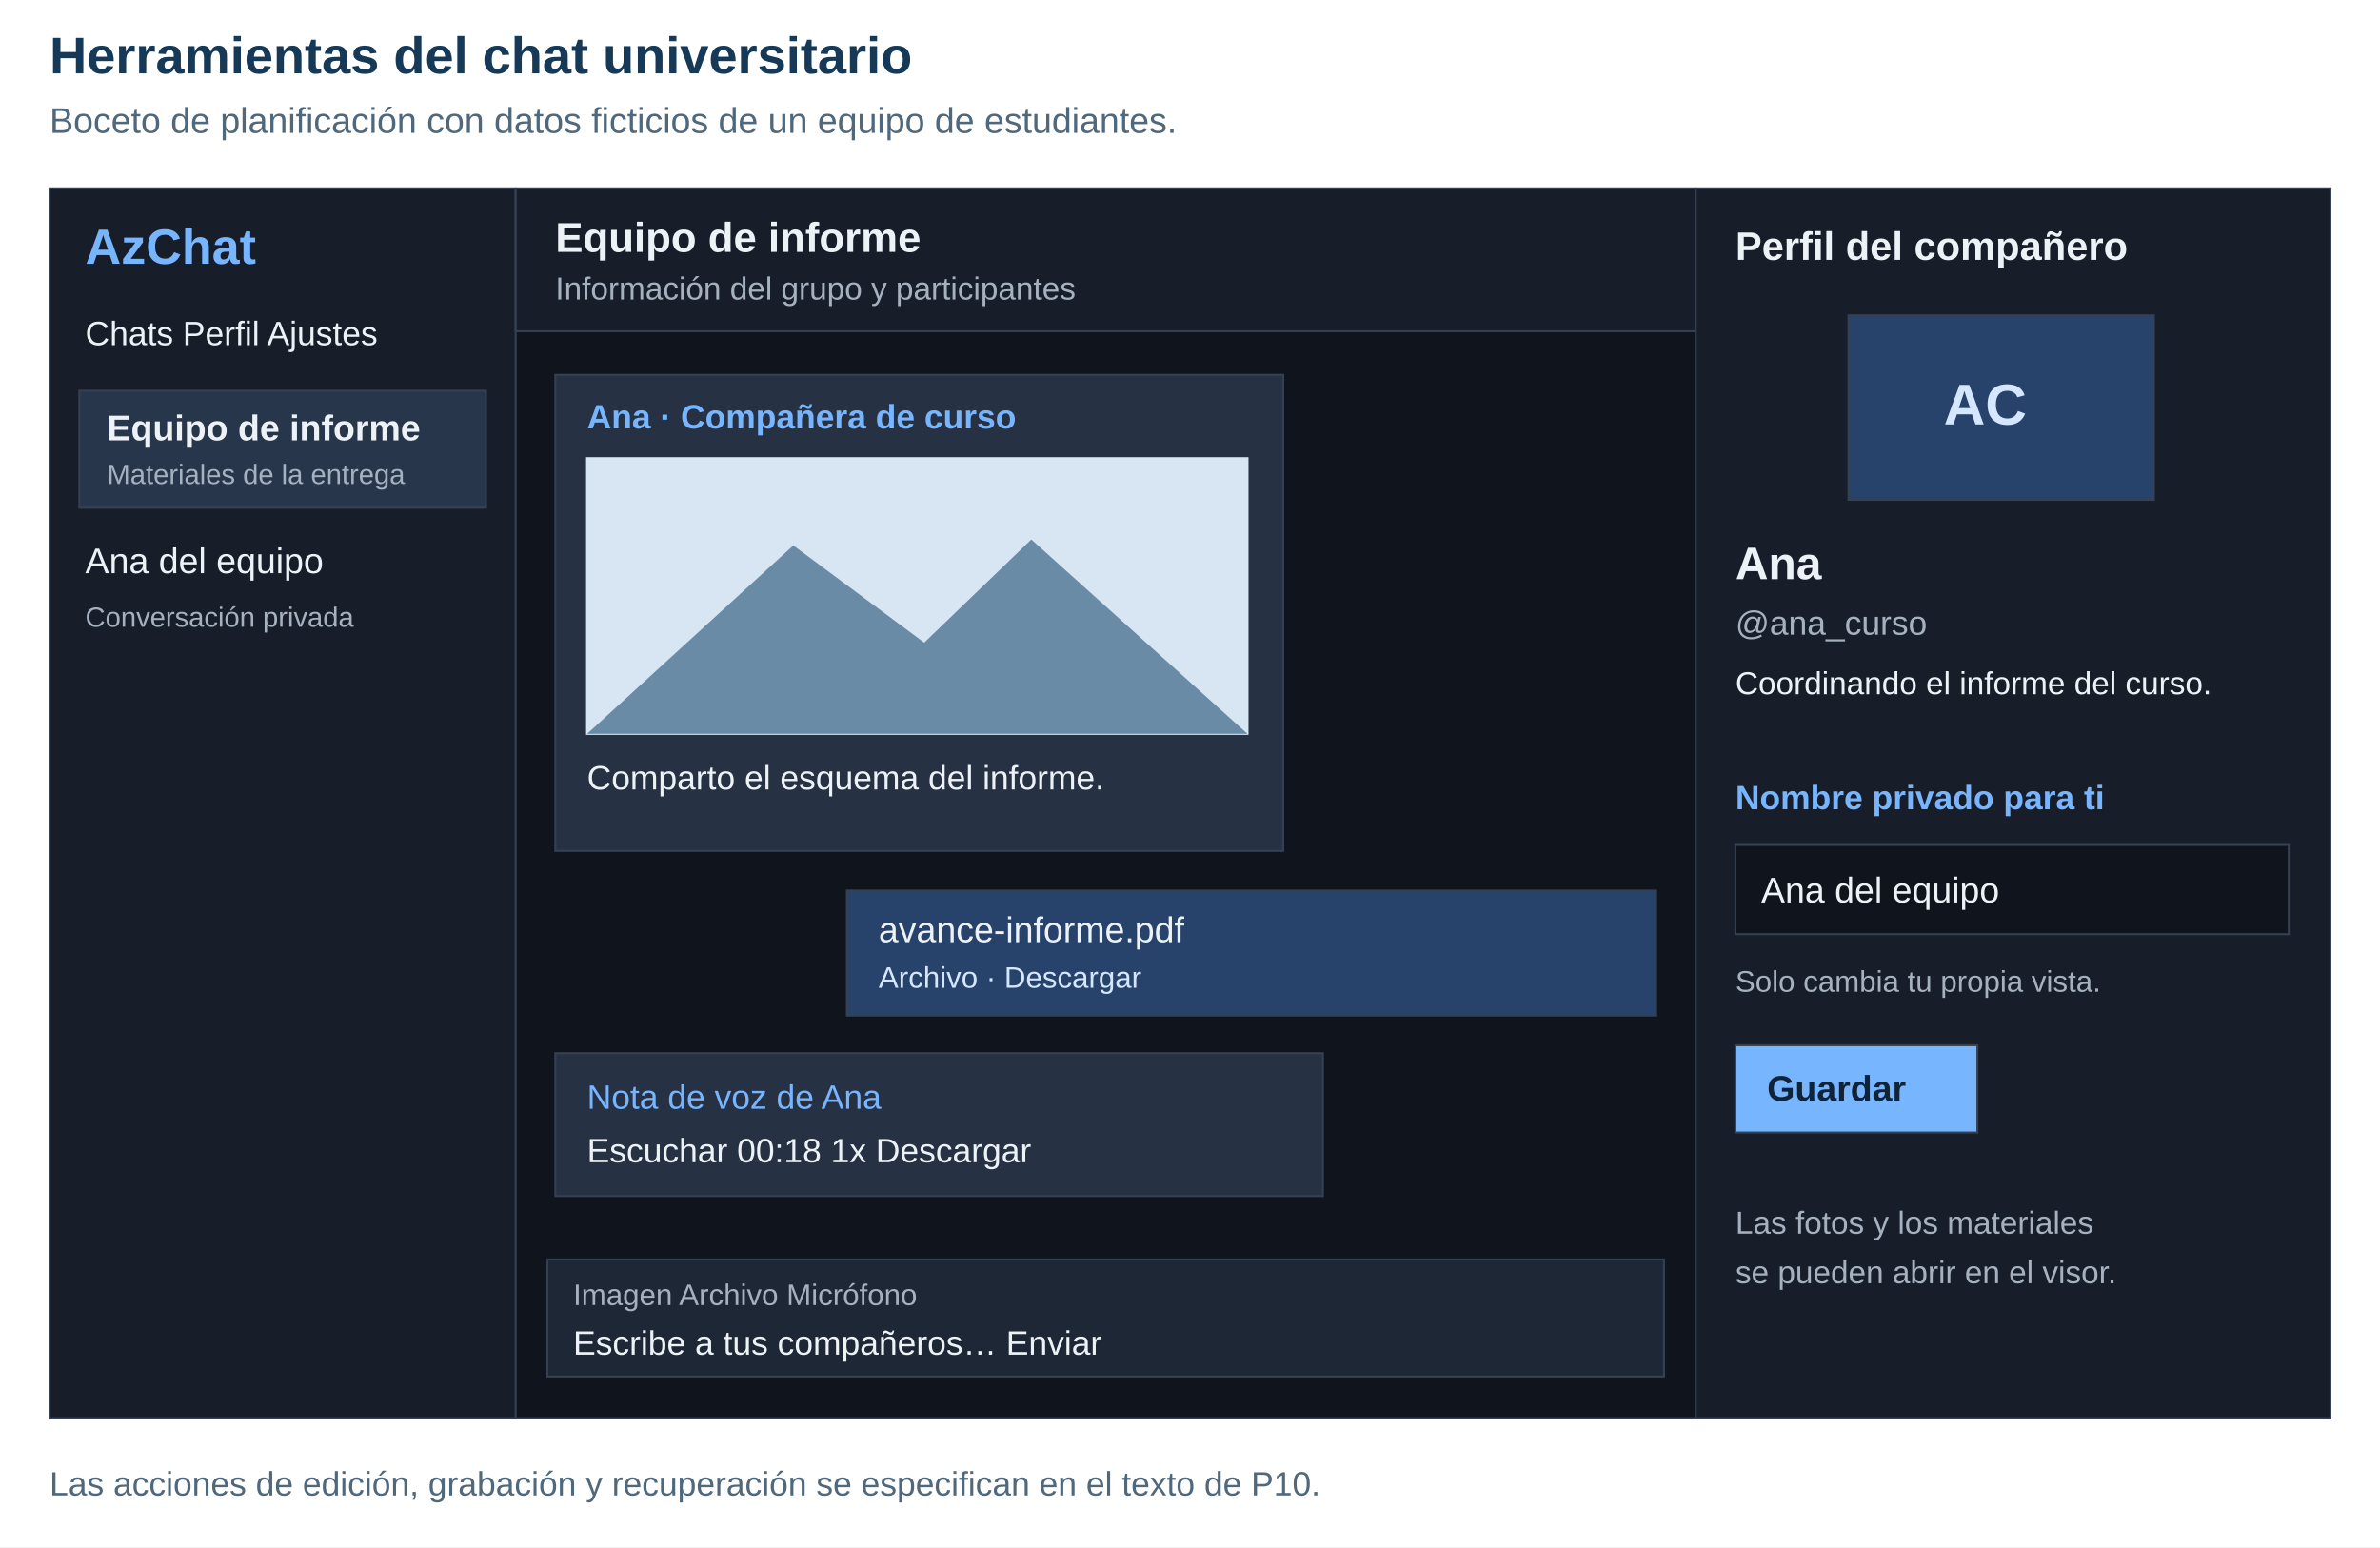
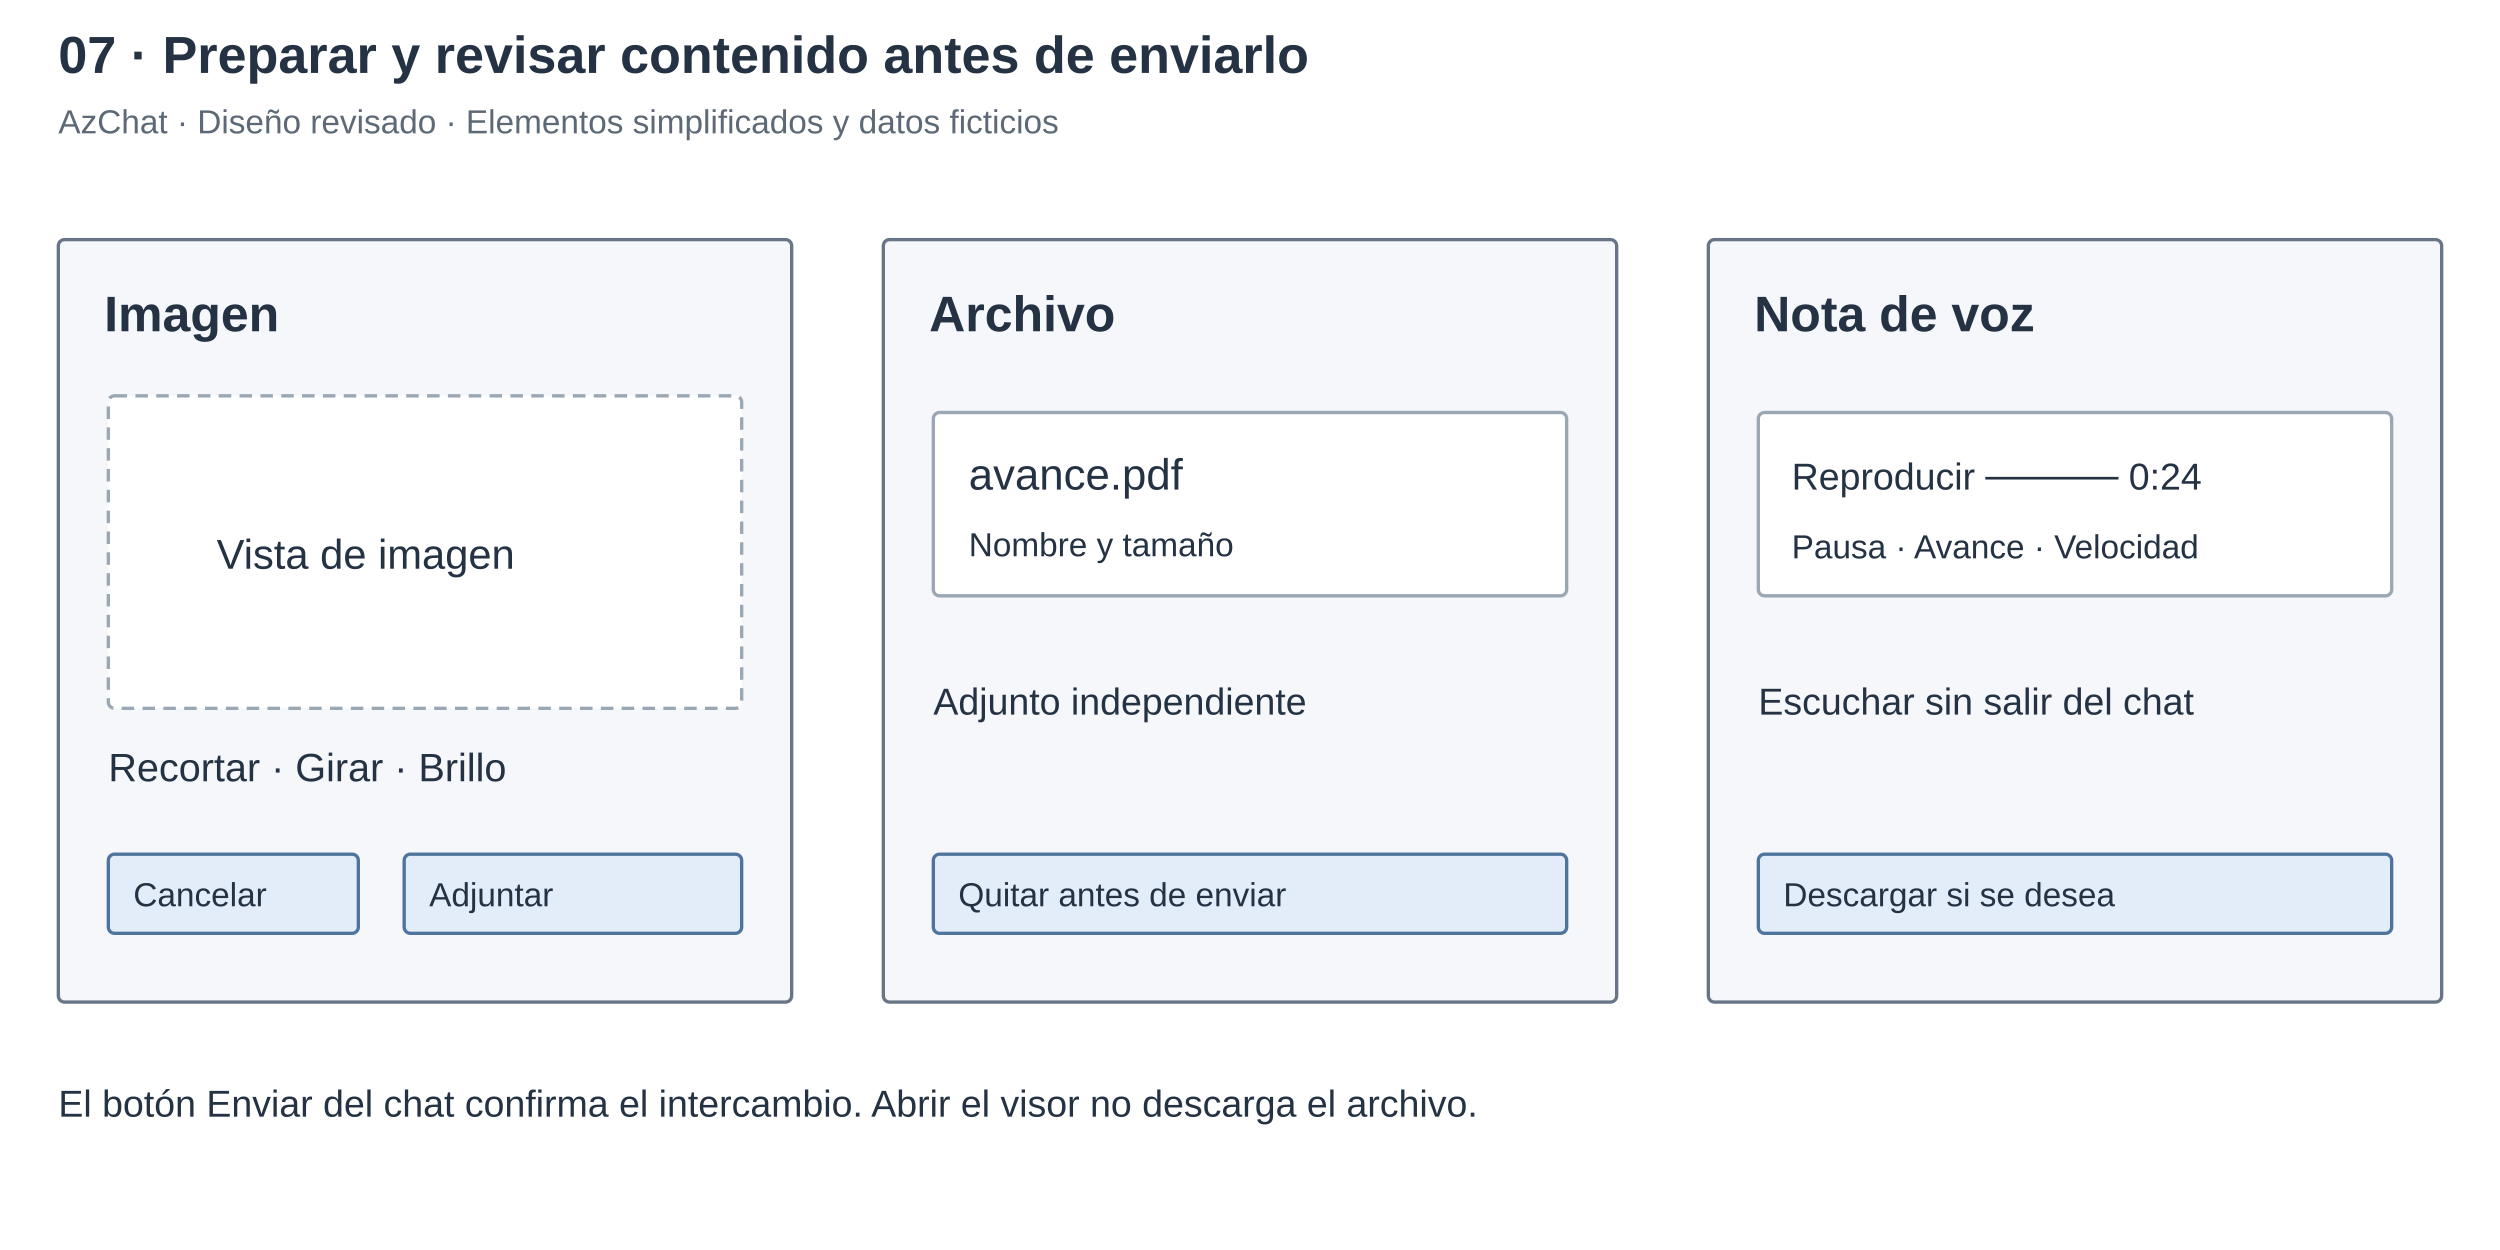
- <svg xmlns="http://www.w3.org/2000/svg" width="1200" height="780" viewBox="0 0 1200 780" role="img" aria-labelledby="t d">
-   <rect width="1200" height="780" fill="#ffffff" />
-   <text x="25" y="37" font-family="Arial,sans-serif" font-size="26" fill="#153957" font-weight="bold">Herramientas del chat universitario</text>
-   <text x="25" y="67" font-family="Arial,sans-serif" font-size="18" fill="#50687b" font-weight="normal">Boceto de planificación con datos ficticios de un equipo de estudiantes.</text>
-   <rect x="25" y="95" width="1150" height="620" fill="#10151d" stroke="#354153" />
-   <rect x="25" y="95" width="235" height="620" fill="#171e29" stroke="#354153" />
-   <rect x="260" y="95" width="595" height="72" fill="#171e29" stroke="#354153" />
-   <rect x="855" y="95" width="320" height="620" fill="#171e29" stroke="#354153" />
-   <text x="43" y="133" font-family="Arial,sans-serif" font-size="25" fill="#78b5ff" font-weight="bold">AzChat</text>
-   <text x="43" y="174" font-family="Arial,sans-serif" font-size="17" fill="#edf2f7" font-weight="normal">Chats   Perfil   Ajustes</text>
-   <rect x="40" y="197" width="205" height="59" fill="#28364b" stroke="#354153" />
-   <text x="54" y="222" font-family="Arial,sans-serif" font-size="18" fill="#edf2f7" font-weight="bold">Equipo de informe</text>
-   <text x="54" y="244" font-family="Arial,sans-serif" font-size="14" fill="#a6b1c0" font-weight="normal">Materiales de la entrega</text>
-   <text x="43" y="289" font-family="Arial,sans-serif" font-size="18" fill="#edf2f7" font-weight="normal">Ana del equipo</text>
-   <text x="43" y="316" font-family="Arial,sans-serif" font-size="14" fill="#a6b1c0" font-weight="normal">Conversación privada</text>
-   <text x="280" y="127" font-family="Arial,sans-serif" font-size="21" fill="#edf2f7" font-weight="bold">Equipo de informe</text>
-   <text x="280" y="151" font-family="Arial,sans-serif" font-size="16" fill="#a6b1c0" font-weight="normal">Información del grupo y participantes</text>
-   <rect x="280" y="189" width="367" height="240" fill="#263244" stroke="#354153" />
-   <text x="296" y="216" font-family="Arial,sans-serif" font-size="17" fill="#78b5ff" font-weight="bold">Ana  ·  Compañera de curso</text>
-   <rect x="296" y="231" width="333" height="139" fill="#d8e6f3" stroke="#d8e6f3" />
-   <path d="M296 370 L400 275 L466 324 L520 272 L629 370 Z" fill="#6a8ba6" />
-   <text x="296" y="398" font-family="Arial,sans-serif" font-size="17" fill="#edf2f7" font-weight="normal">Comparto el esquema del informe.</text>
-   <rect x="427" y="449" width="408" height="63" fill="#28436b" stroke="#354153" />
-   <text x="443" y="475" font-family="Arial,sans-serif" font-size="18" fill="#edf2f7" font-weight="normal">avance-informe.pdf</text>
-   <text x="443" y="498" font-family="Arial,sans-serif" font-size="15" fill="#d5e6ff" font-weight="normal">Archivo  ·  Descargar</text>
-   <rect x="280" y="531" width="387" height="72" fill="#263244" stroke="#354153" />
-   <text x="296" y="559" font-family="Arial,sans-serif" font-size="17" fill="#78b5ff" font-weight="normal">Nota de voz de Ana</text>
-   <text x="296" y="586" font-family="Arial,sans-serif" font-size="17" fill="#edf2f7" font-weight="normal">Escuchar     00:18     1x     Descargar</text>
-   <rect x="276" y="635" width="563" height="59" fill="#1e2735" stroke="#354153" />
-   <text x="289" y="658" font-family="Arial,sans-serif" font-size="15" fill="#a6b1c0" font-weight="normal">Imagen   Archivo   Micrófono</text>
-   <text x="289" y="683" font-family="Arial,sans-serif" font-size="17" fill="#edf2f7" font-weight="normal">Escribe a tus compañeros…       Enviar</text>
-   <text x="875" y="131" font-family="Arial,sans-serif" font-size="20" fill="#edf2f7" font-weight="bold">Perfil del compañero</text>
-   <rect x="932" y="159" width="154" height="93" fill="#28436b" stroke="#354153" />
-   <text x="980" y="214" font-family="Arial,sans-serif" font-size="29" fill="#d5e6ff" font-weight="bold">AC</text>
-   <text x="875" y="292" font-family="Arial,sans-serif" font-size="23" fill="#edf2f7" font-weight="bold">Ana</text>
-   <text x="875" y="320" font-family="Arial,sans-serif" font-size="17" fill="#a6b1c0" font-weight="normal">@ana_curso</text>
-   <text x="875" y="350" font-family="Arial,sans-serif" font-size="16" fill="#edf2f7" font-weight="normal">Coordinando el informe del curso.</text>
-   <text x="875" y="408" font-family="Arial,sans-serif" font-size="17" fill="#78b5ff" font-weight="bold">Nombre privado para ti</text>
-   <rect x="875" y="426" width="279" height="45" fill="#10151d" stroke="#354153" />
-   <text x="888" y="455" font-family="Arial,sans-serif" font-size="18" fill="#edf2f7" font-weight="normal">Ana del equipo</text>
-   <text x="875" y="500" font-family="Arial,sans-serif" font-size="15" fill="#a6b1c0" font-weight="normal">Solo cambia tu propia vista.</text>
-   <rect x="875" y="527" width="122" height="44" fill="#78b5ff" stroke="#354153" />
-   <text x="891" y="555" font-family="Arial,sans-serif" font-size="18" fill="#102439" font-weight="bold">Guardar</text>
-   <text x="875" y="622" font-family="Arial,sans-serif" font-size="16" fill="#a6b1c0" font-weight="normal">Las fotos y los materiales</text>
-   <text x="875" y="647" font-family="Arial,sans-serif" font-size="16" fill="#a6b1c0" font-weight="normal">se pueden abrir en el visor.</text>
-   <text x="25" y="754" font-family="Arial,sans-serif" font-size="17" fill="#50687b" font-weight="normal">Las acciones de edición, grabación y recuperación se especifican en el texto de P10.</text>
+ <svg xmlns="http://www.w3.org/2000/svg" width="1200" height="600" viewBox="0 0 1200 600" role="img">
+   <rect width="100%" height="100%" fill="white" />
+   <text x="28" y="35" font-family="Arial,sans-serif" font-size="25" fill="#243244" font-weight="bold">07 · Preparar y revisar contenido antes de enviarlo</text>
+   <text x="28" y="64" font-family="Arial,sans-serif" font-size="16" fill="#5d6976" font-weight="normal">AzChat · Diseño revisado · Elementos simplificados y datos ficticios</text>
+   <rect x="28" y="115" width="352" height="366" rx="3" fill="#f5f7fa" stroke="#677586" stroke-width="1.6" />
+   <text x="50" y="159" font-family="Arial,sans-serif" font-size="24" fill="#243244" font-weight="bold">Imagen</text>
+   <rect x="424" y="115" width="352" height="366" rx="3" fill="#f5f7fa" stroke="#677586" stroke-width="1.6" />
+   <text x="446" y="159" font-family="Arial,sans-serif" font-size="24" fill="#243244" font-weight="bold">Archivo</text>
+   <rect x="820" y="115" width="352" height="366" rx="3" fill="#f5f7fa" stroke="#677586" stroke-width="1.6" />
+   <text x="842" y="159" font-family="Arial,sans-serif" font-size="24" fill="#243244" font-weight="bold">Nota de voz</text>
+   <rect x="52" y="190" width="304" height="150" rx="3" fill="white" stroke="#9ba7b3" stroke-width="1.6" stroke-dasharray="6 4" />
+   <text x="104" y="273" font-family="Arial,sans-serif" font-size="20" fill="#243244" font-weight="normal">Vista de imagen</text>
+   <text x="52" y="375" font-family="Arial,sans-serif" font-size="19" fill="#243244" font-weight="normal">Recortar · Girar · Brillo</text>
+   <rect x="52" y="410" width="120" height="38" rx="3" fill="#e3edf9" stroke="#4e739d" stroke-width="1.6" />
+   <text x="64" y="435" font-family="Arial,sans-serif" font-size="16" fill="#243244" font-weight="normal">Cancelar</text>
+   <rect x="194" y="410" width="162" height="38" rx="3" fill="#e3edf9" stroke="#4e739d" stroke-width="1.6" />
+   <text x="206" y="435" font-family="Arial,sans-serif" font-size="16" fill="#243244" font-weight="normal">Adjuntar</text>
+   <rect x="448" y="198" width="304" height="88" rx="3" fill="white" stroke="#9ba7b3" stroke-width="1.6" />
+   <text x="465" y="235" font-family="Arial,sans-serif" font-size="21" fill="#243244" font-weight="normal">avance.pdf</text>
+   <text x="465" y="267" font-family="Arial,sans-serif" font-size="16" fill="#243244" font-weight="normal">Nombre y tamaño</text>
+   <text x="448" y="343" font-family="Arial,sans-serif" font-size="18" fill="#243244" font-weight="normal">Adjunto independiente</text>
+   <rect x="448" y="410" width="304" height="38" rx="3" fill="#e3edf9" stroke="#4e739d" stroke-width="1.6" />
+   <text x="460" y="435" font-family="Arial,sans-serif" font-size="16" fill="#243244" font-weight="normal">Quitar antes de enviar</text>
+   <rect x="844" y="198" width="304" height="88" rx="3" fill="white" stroke="#9ba7b3" stroke-width="1.6" />
+   <text x="860" y="235" font-family="Arial,sans-serif" font-size="18" fill="#243244" font-weight="normal">Reproducir   ─────  0:24</text>
+   <text x="860" y="268" font-family="Arial,sans-serif" font-size="16" fill="#243244" font-weight="normal">Pausa · Avance · Velocidad</text>
+   <text x="844" y="343" font-family="Arial,sans-serif" font-size="18" fill="#243244" font-weight="normal">Escuchar sin salir del chat</text>
+   <rect x="844" y="410" width="304" height="38" rx="3" fill="#e3edf9" stroke="#4e739d" stroke-width="1.6" />
+   <text x="856" y="435" font-family="Arial,sans-serif" font-size="16" fill="#243244" font-weight="normal">Descargar si se desea</text>
+   <text x="28" y="536" font-family="Arial,sans-serif" font-size="18" fill="#243244" font-weight="normal">El botón Enviar del chat confirma el intercambio. Abrir el visor no descarga el archivo.</text>
</svg>
